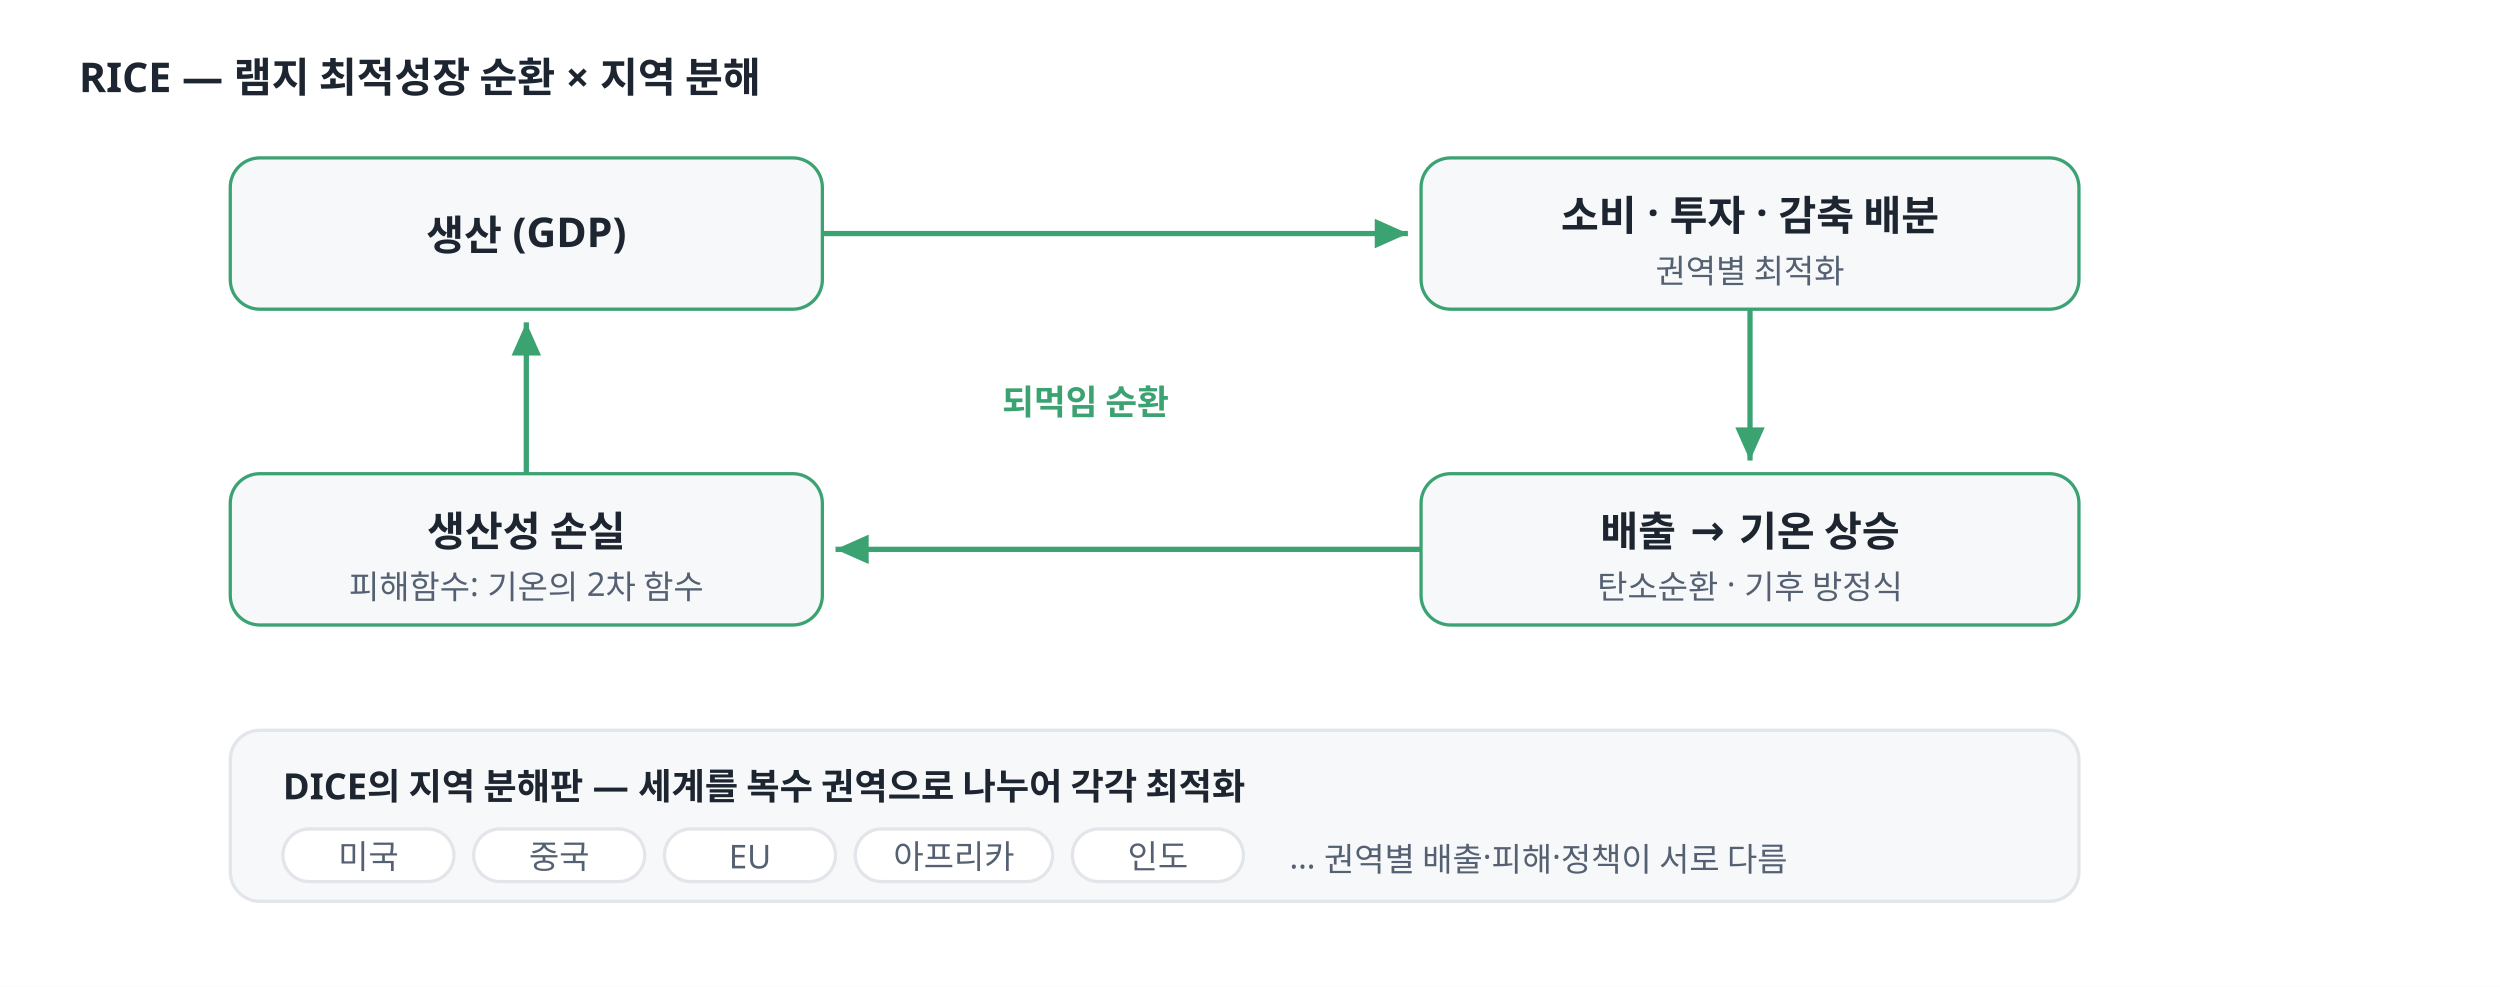
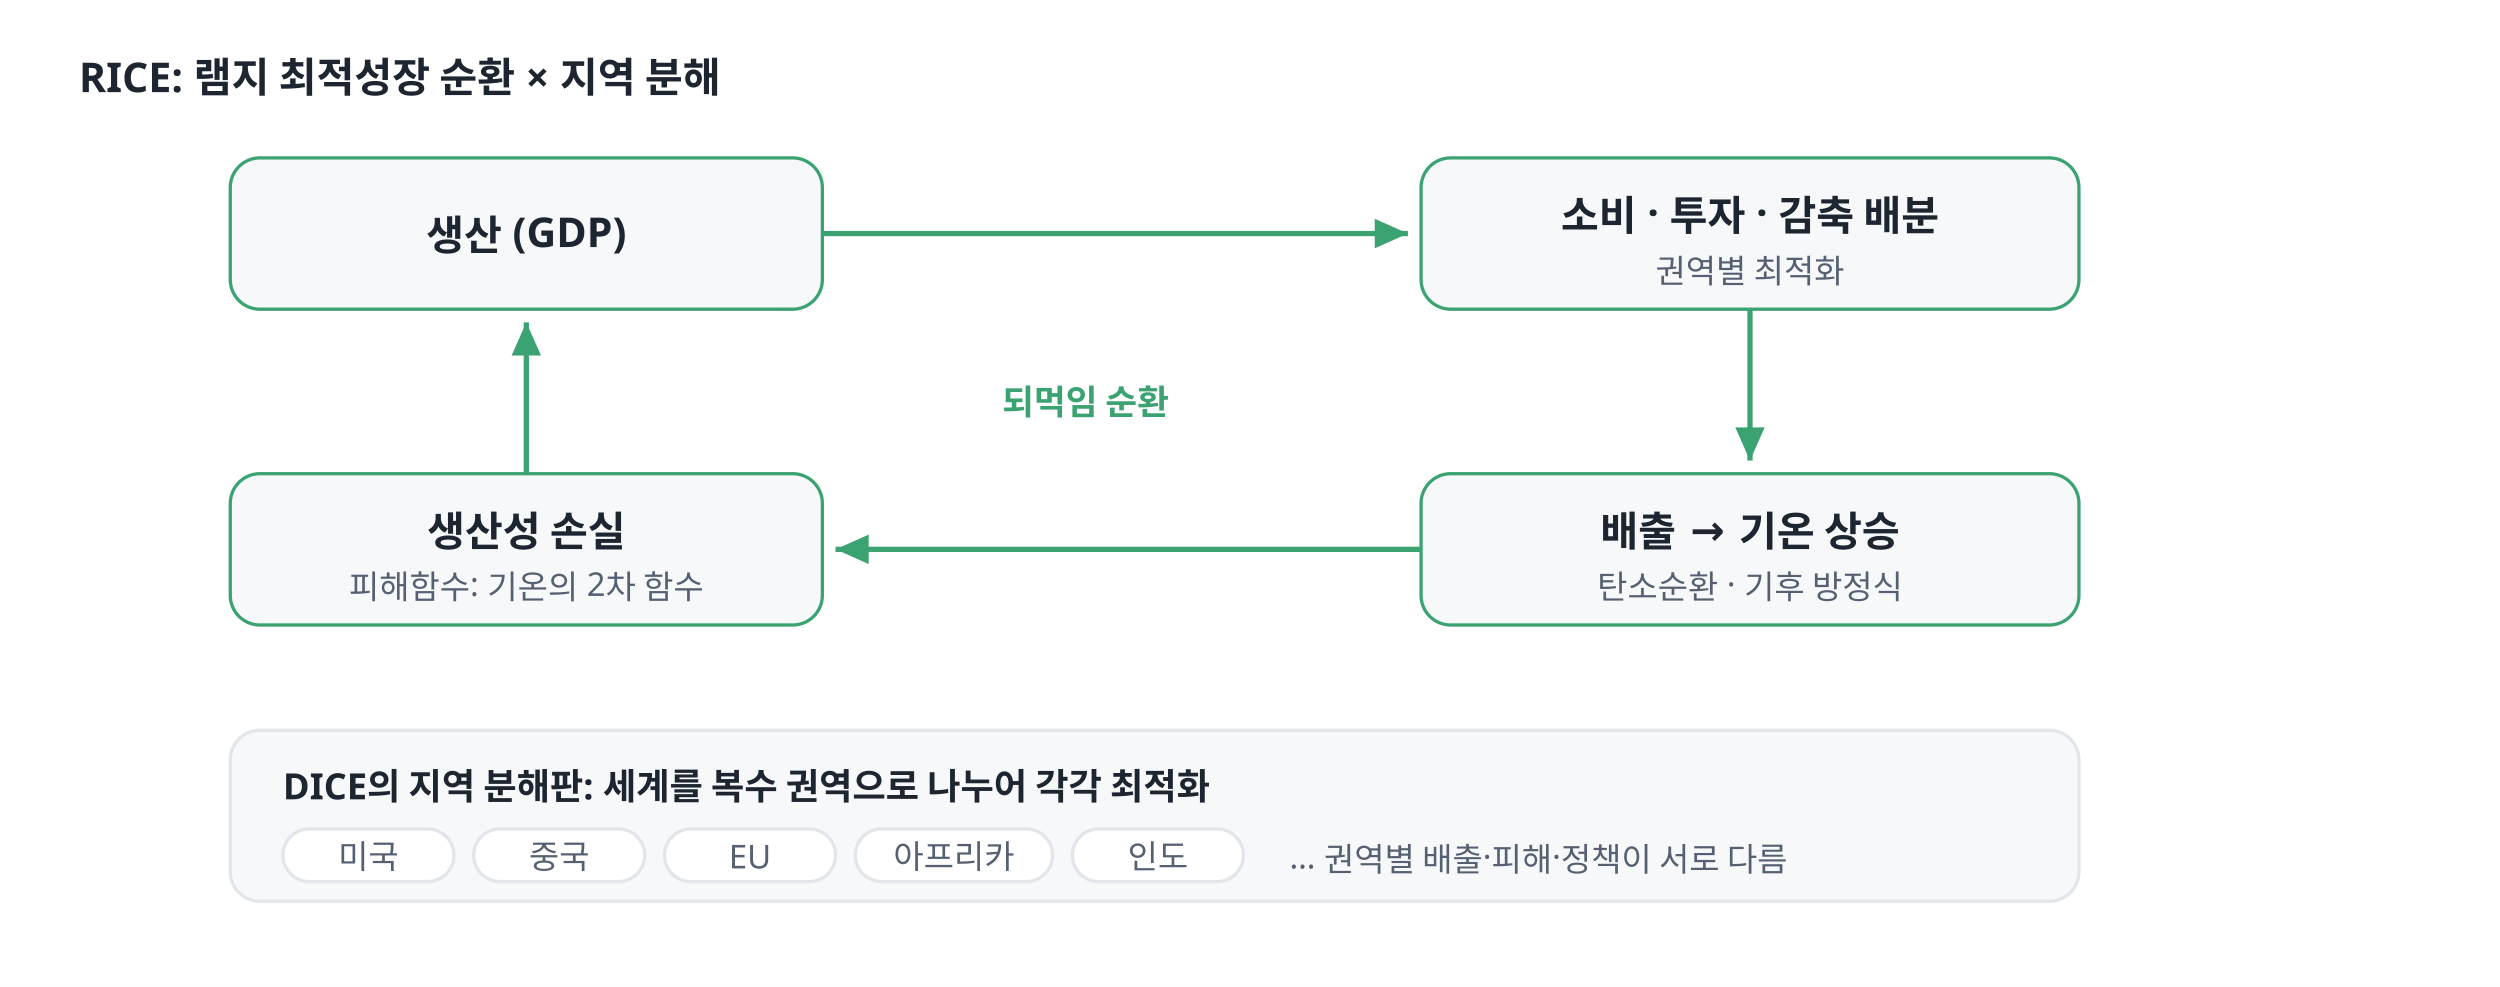
<svg xmlns="http://www.w3.org/2000/svg" viewBox="0 0 760 300" font-family="'Pretendard','Apple SD Gothic Neo','Noto Sans KR',sans-serif">
  <defs>
    <marker id="arg" viewBox="0 0 10 10" refX="9" refY="5" markerWidth="7" markerHeight="7" orient="auto-start-reverse">
      <path d="M 0 1 L 9 5 L 0 9 z" fill="#3ba272" />
    </marker>
  </defs>
  <rect width="760" height="300" fill="#ffffff" />
-   <text x="24" y="28" font-size="12.5" font-weight="700" fill="#1d2530">RICE — 램지 최적성장 순환 × 지역 분해</text>
+   <text x="24" y="28" font-size="12.5" font-weight="700" fill="#1d2530">RICE: 램지 최적성장 순환 × 지역 분해</text>
  <g>
    <rect x="70" y="48" width="180" height="46" rx="9" fill="#f7f8fa" stroke="#3ba272" />
    <text x="160" y="76" font-size="12.5" font-weight="700" fill="#1d2530" text-anchor="middle">생산 (GDP)</text>
  </g>
  <line x1="250" y1="71" x2="428" y2="71" stroke="#3ba272" stroke-width="1.6" marker-end="url(#arg)" />
  <g>
    <rect x="432" y="48" width="200" height="46" rx="9" fill="#f7f8fa" stroke="#3ba272" />
    <text x="532" y="70" font-size="12.5" font-weight="700" fill="#1d2530" text-anchor="middle">소비 · 투자 · 감축 배분</text>
    <text x="532" y="86" font-size="10" fill="#556172" text-anchor="middle">권역별 최적화</text>
  </g>
  <line x1="532" y1="94" x2="532" y2="140" stroke="#3ba272" stroke-width="1.6" marker-end="url(#arg)" />
  <g>
    <rect x="432" y="144" width="200" height="46" rx="9" fill="#f7f8fa" stroke="#3ba272" />
    <text x="532" y="166" font-size="12.5" font-weight="700" fill="#1d2530" text-anchor="middle">배출 → 기온 상승</text>
    <text x="532" y="182" font-size="10" fill="#556172" text-anchor="middle">탄소순환 · 기후 방정식</text>
  </g>
  <line x1="432" y1="167" x2="254" y2="167" stroke="#3ba272" stroke-width="1.6" marker-end="url(#arg)" />
  <g>
    <rect x="70" y="144" width="180" height="46" rx="9" fill="#f7f8fa" stroke="#3ba272" />
    <text x="160" y="166" font-size="12.5" font-weight="700" fill="#1d2530" text-anchor="middle">생산성 손실</text>
    <text x="160" y="182" font-size="10" fill="#556172" text-anchor="middle">피해함수: 기온의 2차 함수</text>
  </g>
  <line x1="160" y1="144" x2="160" y2="98" stroke="#3ba272" stroke-width="1.6" marker-end="url(#arg)" />
  <text x="330" y="126" font-size="10.5" fill="#3ba272" font-weight="600" text-anchor="middle">되먹임 순환</text>
  <g>
    <rect x="70" y="222" width="562" height="52" rx="9" fill="#f7f8fa" stroke="#e2e5ea" />
-     <text x="86" y="243" font-size="11" font-weight="700" fill="#1d2530">DICE의 지역 분해판 — 세계를 복수 권역으로 나누어 각각 최적화</text>
+     <text x="86" y="243" font-size="11" font-weight="700" fill="#1d2530">DICE의 지역 분해판: 세계를 복수 권역으로 나누어 각각 최적화</text>
    <g font-size="10" fill="#556172">
      <rect x="86" y="252" width="52" height="16" rx="8" fill="#ffffff" stroke="#e2e5ea" />
      <text x="112" y="264" text-anchor="middle">미국</text>
      <rect x="144" y="252" width="52" height="16" rx="8" fill="#ffffff" stroke="#e2e5ea" />
      <text x="170" y="264" text-anchor="middle">중국</text>
      <rect x="202" y="252" width="52" height="16" rx="8" fill="#ffffff" stroke="#e2e5ea" />
      <text x="228" y="264" text-anchor="middle">EU</text>
      <rect x="260" y="252" width="60" height="16" rx="8" fill="#ffffff" stroke="#e2e5ea" />
      <text x="290" y="264" text-anchor="middle">아프리카</text>
      <rect x="326" y="252" width="52" height="16" rx="8" fill="#ffffff" stroke="#e2e5ea" />
      <text x="352" y="264" text-anchor="middle">인도</text>
      <text x="392" y="264">… 권역별 배출·피해·정책이 서로 다름</text>
    </g>
  </g>
</svg>
